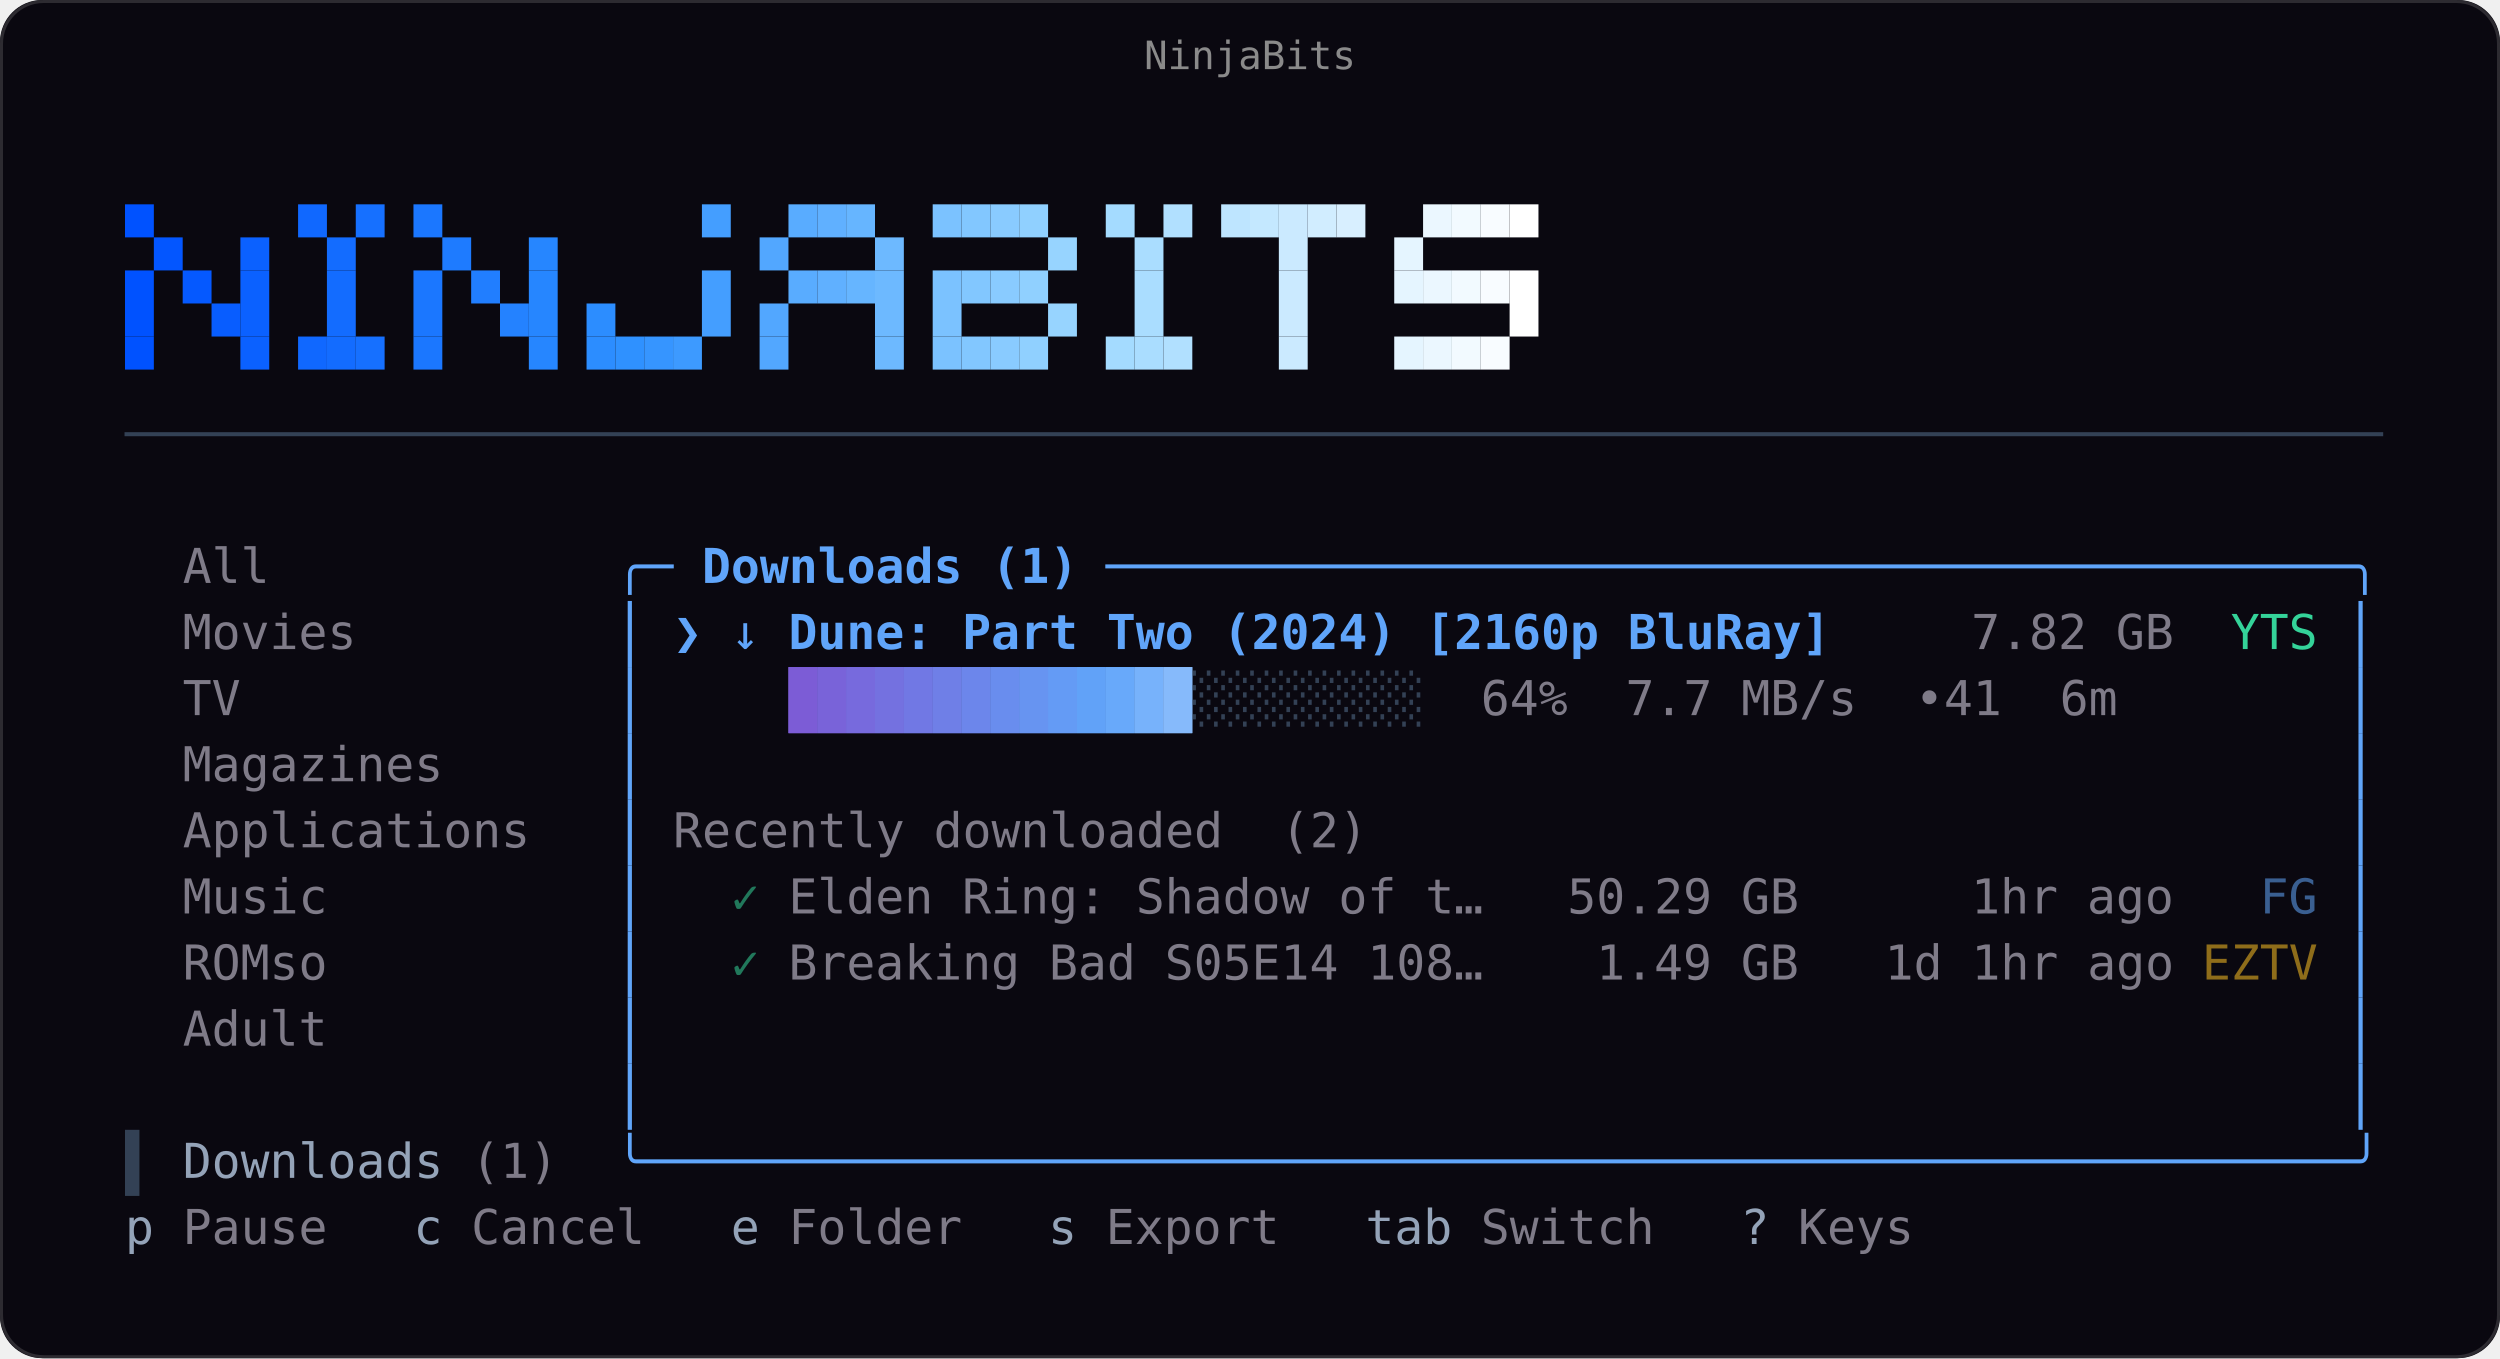
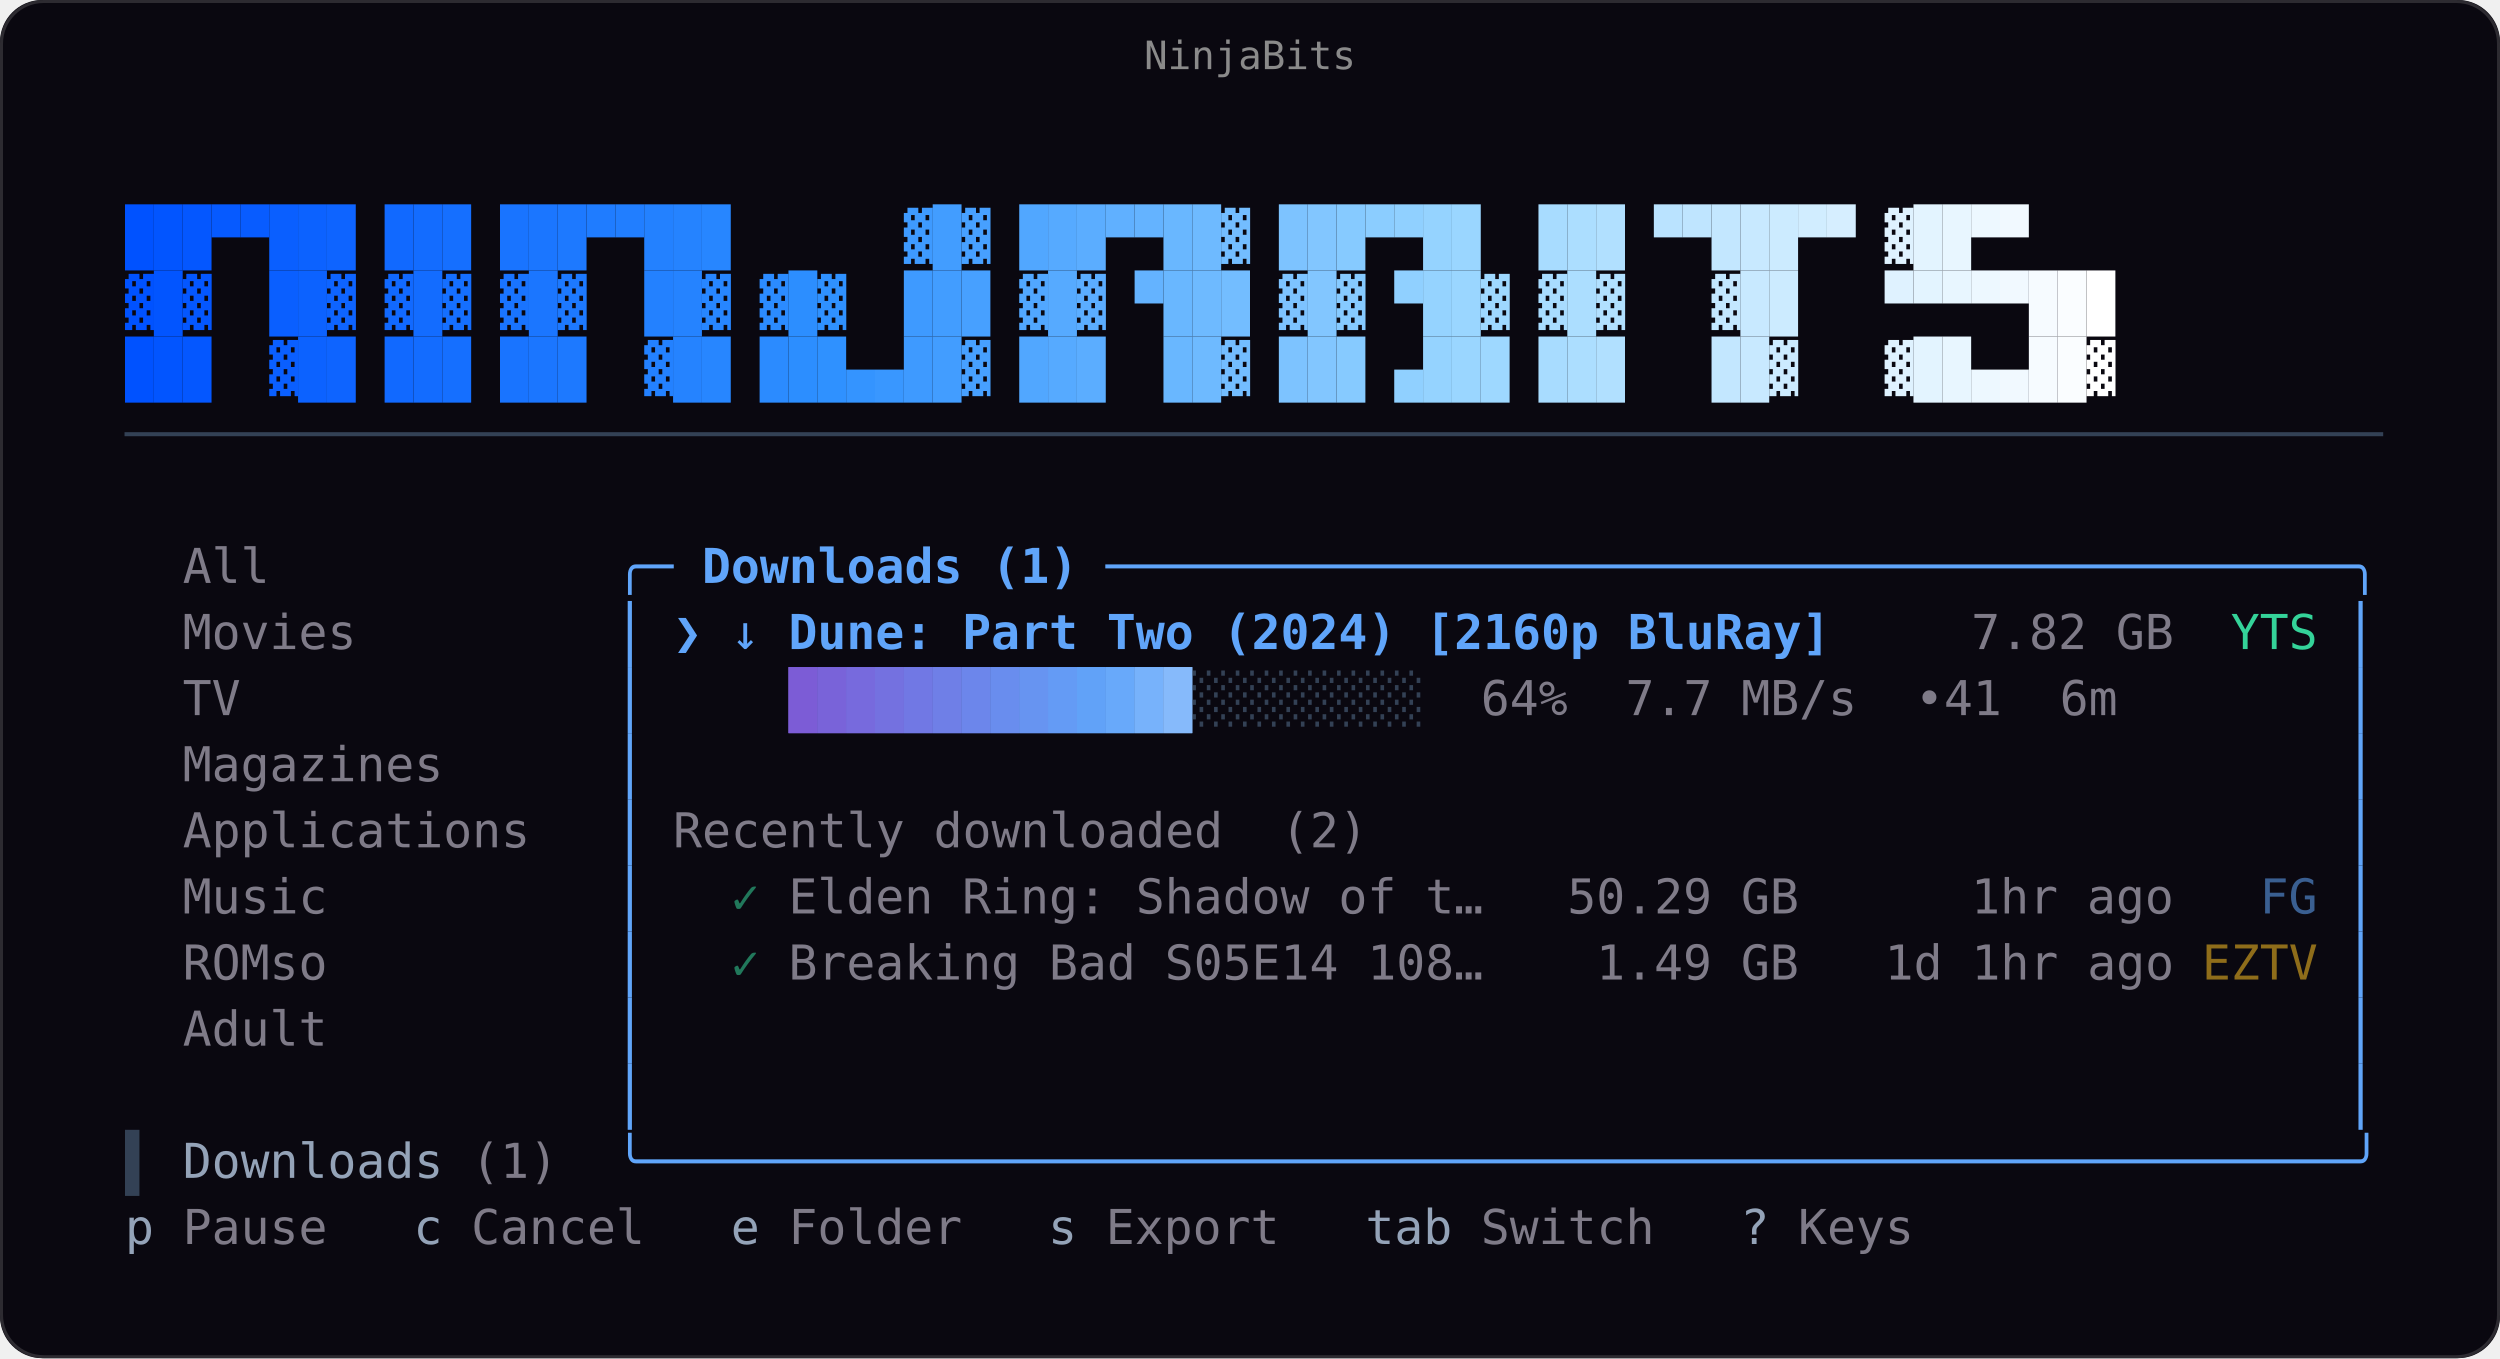
<svg xmlns="http://www.w3.org/2000/svg" width="832" height="452" viewBox="0 0 832 452" style="max-width: 832px; width: 100%; height: auto;" role="img">
  <rect width="100%" height="100%" rx="14" fill="#0a0810" />
  <rect x="0.5" y="0.5" width="831" height="451" rx="14" fill="none" stroke="#2d2b31" stroke-width="1" />
  <text x="416" y="23" text-anchor="middle" font-family="ui-monospace, &quot;Cascadia Mono&quot;, &quot;SF Mono&quot;, Menlo, Consolas, &quot;DejaVu Sans Mono&quot;, monospace" font-size="13" fill="#8a8a8a">NinjaBits</text>
  <g font-family="ui-monospace, &quot;Cascadia Mono&quot;, &quot;SF Mono&quot;, Menlo, Consolas, &quot;DejaVu Sans Mono&quot;, monospace" font-size="16" fill="#ddd8ea">
-     <rect x="41.6" y="68" width="9.6" height="11" fill="#0052ff" />
-     <rect x="51.2" y="79" width="9.6" height="11" fill="#0356ff" />
-     <rect x="80" y="79" width="9.6" height="11" fill="#0b61ff" />
-     <rect x="99.2" y="68" width="9.6" height="11" fill="#1068ff" />
-     <rect x="108.8" y="79" width="9.6" height="11" fill="#136cff" />
-     <rect x="118.4" y="68" width="9.6" height="11" fill="#1670ff" />
-     <rect x="137.6" y="68" width="9.6" height="11" fill="#1b77ff" />
-     <rect x="147.2" y="79" width="9.6" height="11" fill="#1e7bff" />
-     <rect x="176" y="79" width="9.6" height="11" fill="#2686ff" />
-     <rect x="233.6" y="68" width="9.6" height="11" fill="#449eff" />
-     <rect x="252.8" y="79" width="9.6" height="11" fill="#52a7ff" />
-     <rect x="262.4" y="68" width="9.6" height="11" fill="#59acff" />
-     <rect x="272" y="68" width="9.6" height="11" fill="#60b0ff" />
-     <rect x="281.6" y="68" width="9.6" height="11" fill="#66b5ff" />
-     <rect x="291.2" y="79" width="9.6" height="11" fill="#6db9ff" />
-     <rect x="310.4" y="68" width="9.6" height="11" fill="#7bc2ff" />
-     <rect x="320" y="68" width="9.6" height="11" fill="#82c7ff" />
-     <rect x="329.6" y="68" width="9.6" height="11" fill="#89cbff" />
-     <rect x="339.2" y="68" width="9.6" height="11" fill="#90d0ff" />
-     <rect x="348.8" y="79" width="9.6" height="11" fill="#97d4ff" />
-     <rect x="368" y="68" width="9.6" height="11" fill="#a4dbff" />
-     <rect x="377.6" y="79" width="9.6" height="11" fill="#aaddff" />
-     <rect x="387.2" y="68" width="9.6" height="11" fill="#b1e0ff" />
-     <rect x="406.4" y="68" width="9.6" height="11" fill="#bee5ff" />
-     <rect x="416" y="68" width="9.6" height="11" fill="#c4e8ff" />
-     <rect x="425.6" y="68" width="9.6" height="22" fill="#cbeaff" />
-     <rect x="435.2" y="68" width="9.6" height="11" fill="#d1edff" />
-     <rect x="444.8" y="68" width="9.6" height="11" fill="#d8efff" />
-     <rect x="464" y="79" width="9.6" height="11" fill="#e5f5ff" />
-     <rect x="473.6" y="68" width="9.6" height="11" fill="#ebf7ff" />
-     <rect x="483.2" y="68" width="9.6" height="11" fill="#f2faff" />
-     <rect x="492.8" y="68" width="9.6" height="11" fill="#f8fcff" />
-     <rect x="502.4" y="68" width="9.6" height="11" fill="#ffffff" />
-     <rect x="41.6" y="90" width="9.6" height="22" fill="#0052ff" />
-     <rect x="60.8" y="90" width="9.6" height="11" fill="#0559ff" />
-     <rect x="70.4" y="101" width="9.6" height="11" fill="#085dff" />
-     <rect x="80" y="90" width="9.6" height="22" fill="#0b61ff" />
-     <rect x="108.8" y="90" width="9.6" height="22" fill="#136cff" />
-     <rect x="137.6" y="90" width="9.6" height="22" fill="#1b77ff" />
-     <rect x="156.8" y="90" width="9.6" height="11" fill="#217eff" />
-     <rect x="166.4" y="101" width="9.6" height="11" fill="#2482ff" />
-     <rect x="176" y="90" width="9.6" height="22" fill="#2686ff" />
-     <rect x="195.2" y="101" width="9.6" height="11" fill="#2c8dff" />
-     <rect x="233.6" y="90" width="9.6" height="22" fill="#449eff" />
-     <rect x="252.8" y="101" width="9.6" height="11" fill="#52a7ff" />
-     <rect x="262.4" y="90" width="9.6" height="11" fill="#59acff" />
-     <rect x="272" y="90" width="9.6" height="11" fill="#60b0ff" />
-     <rect x="281.6" y="90" width="9.6" height="11" fill="#66b5ff" />
-     <rect x="291.2" y="90" width="9.6" height="22" fill="#6db9ff" />
-     <rect x="310.4" y="90" width="9.6" height="22" fill="#7bc2ff" />
-     <rect x="320" y="90" width="9.6" height="11" fill="#82c7ff" />
-     <rect x="329.6" y="90" width="9.6" height="11" fill="#89cbff" />
-     <rect x="339.2" y="90" width="9.6" height="11" fill="#90d0ff" />
-     <rect x="348.8" y="101" width="9.6" height="11" fill="#97d4ff" />
-     <rect x="377.6" y="90" width="9.6" height="22" fill="#aaddff" />
-     <rect x="425.6" y="90" width="9.6" height="22" fill="#cbeaff" />
-     <rect x="464" y="90" width="9.6" height="11" fill="#e5f5ff" />
-     <rect x="473.6" y="90" width="9.6" height="11" fill="#ebf7ff" />
-     <rect x="483.2" y="90" width="9.6" height="11" fill="#f2faff" />
-     <rect x="492.8" y="90" width="9.6" height="11" fill="#f8fcff" />
-     <rect x="502.4" y="90" width="9.6" height="22" fill="#ffffff" />
-     <rect x="41.6" y="112" width="9.6" height="11" fill="#0052ff" />
-     <rect x="80" y="112" width="9.6" height="11" fill="#0b61ff" />
-     <rect x="99.2" y="112" width="9.6" height="11" fill="#1068ff" />
-     <rect x="108.8" y="112" width="9.6" height="11" fill="#136cff" />
-     <rect x="118.4" y="112" width="9.6" height="11" fill="#1670ff" />
-     <rect x="137.6" y="112" width="9.6" height="11" fill="#1b77ff" />
-     <rect x="176" y="112" width="9.6" height="11" fill="#2686ff" />
-     <rect x="195.2" y="112" width="9.6" height="11" fill="#2c8dff" />
-     <rect x="204.8" y="112" width="9.6" height="11" fill="#2f91ff" />
-     <rect x="214.4" y="112" width="9.6" height="11" fill="#3695ff" />
-     <rect x="224" y="112" width="9.6" height="11" fill="#3d9aff" />
-     <rect x="252.8" y="112" width="9.6" height="11" fill="#52a7ff" />
-     <rect x="291.2" y="112" width="9.6" height="11" fill="#6db9ff" />
-     <rect x="310.4" y="112" width="9.6" height="11" fill="#7bc2ff" />
-     <rect x="320" y="112" width="9.6" height="11" fill="#82c7ff" />
-     <rect x="329.6" y="112" width="9.6" height="11" fill="#89cbff" />
-     <rect x="339.2" y="112" width="9.6" height="11" fill="#90d0ff" />
-     <rect x="368" y="112" width="9.6" height="11" fill="#a4dbff" />
-     <rect x="377.6" y="112" width="9.6" height="11" fill="#aaddff" />
-     <rect x="387.2" y="112" width="9.6" height="11" fill="#b1e0ff" />
-     <rect x="425.6" y="112" width="9.6" height="11" fill="#cbeaff" />
-     <rect x="464" y="112" width="9.6" height="11" fill="#e5f5ff" />
-     <rect x="473.6" y="112" width="9.6" height="11" fill="#ebf7ff" />
-     <rect x="483.2" y="112" width="9.6" height="11" fill="#f2faff" />
-     <rect x="492.8" y="112" width="9.6" height="11" fill="#f8fcff" />
+     <rect x="41.6" y="68" width="9.6" height="22" fill="#0052ff" />
+     <rect x="51.2" y="68" width="9.6" height="22" fill="#0255ff" />
+     <rect x="60.8" y="68" width="9.6" height="22" fill="#0457ff" />
+     <rect x="70.4" y="68" width="9.6" height="11" fill="#065aff" />
+     <rect x="80" y="68" width="9.6" height="11" fill="#085cff" />
+     <rect x="89.6" y="68" width="9.6" height="22" fill="#0a5fff" />
+     <rect x="99.2" y="68" width="9.6" height="22" fill="#0c62ff" />
+     <rect x="108.8" y="68" width="9.6" height="22" fill="#0e64ff" />
+     <rect x="128" y="68" width="9.6" height="22" fill="#1169ff" />
+     <rect x="137.6" y="68" width="9.6" height="22" fill="#136cff" />
+     <rect x="147.2" y="68" width="9.6" height="22" fill="#156fff" />
+     <rect x="166.4" y="68" width="9.6" height="22" fill="#1974ff" />
+     <rect x="176" y="68" width="9.6" height="22" fill="#1b76ff" />
+     <rect x="185.6" y="68" width="9.6" height="22" fill="#1d79ff" />
+     <rect x="195.2" y="68" width="9.6" height="11" fill="#1f7cff" />
+     <rect x="204.8" y="68" width="9.6" height="11" fill="#217eff" />
+     <rect x="214.4" y="68" width="9.6" height="22" fill="#2381ff" />
+     <rect x="224" y="68" width="9.6" height="22" fill="#2583ff" />
+     <rect x="233.6" y="68" width="9.6" height="22" fill="#2786ff" />
+     <text x="300.8" y="84" textLength="9.6" lengthAdjust="spacingAndGlyphs" xml:space="preserve" fill="#3e9aff" font-weight="600">▓</text>
+     <rect x="310.4" y="68" width="9.6" height="22" fill="#429dff" />
+     <text x="320" y="84" textLength="9.6" lengthAdjust="spacingAndGlyphs" xml:space="preserve" fill="#47a0ff" font-weight="600">▓</text>
+     <rect x="339.2" y="68" width="9.6" height="22" fill="#51a7ff" />
+     <rect x="348.8" y="68" width="9.6" height="22" fill="#56aaff" />
+     <rect x="358.4" y="68" width="9.6" height="22" fill="#5badff" />
+     <rect x="368" y="68" width="9.6" height="11" fill="#60b0ff" />
+     <rect x="377.6" y="68" width="9.6" height="11" fill="#64b3ff" />
+     <rect x="387.2" y="68" width="9.6" height="22" fill="#69b7ff" />
+     <rect x="396.8" y="68" width="9.6" height="22" fill="#6ebaff" />
+     <text x="406.4" y="84" textLength="9.6" lengthAdjust="spacingAndGlyphs" xml:space="preserve" fill="#73bdff" font-weight="600">▓</text>
+     <rect x="425.6" y="68" width="9.6" height="22" fill="#7dc3ff" />
+     <rect x="435.2" y="68" width="9.6" height="22" fill="#82c6ff" />
+     <rect x="444.8" y="68" width="9.6" height="22" fill="#86caff" />
+     <rect x="454.4" y="68" width="9.6" height="11" fill="#8bcdff" />
+     <rect x="464" y="68" width="9.6" height="11" fill="#90d0ff" />
+     <rect x="473.6" y="68" width="9.6" height="22" fill="#95d3ff" />
+     <rect x="483.2" y="68" width="9.6" height="22" fill="#9ad6ff" />
+     <rect x="512" y="68" width="9.6" height="22" fill="#a8dcff" />
+     <rect x="521.6" y="68" width="9.6" height="22" fill="#acdeff" />
+     <rect x="531.2" y="68" width="9.6" height="22" fill="#b1e0ff" />
+     <rect x="550.4" y="68" width="9.6" height="11" fill="#bae3ff" />
+     <rect x="560" y="68" width="9.6" height="11" fill="#bfe5ff" />
+     <rect x="569.6" y="68" width="9.6" height="22" fill="#c3e7ff" />
+     <rect x="579.2" y="68" width="9.6" height="22" fill="#c8e9ff" />
+     <rect x="588.8" y="68" width="9.6" height="22" fill="#ccebff" />
+     <rect x="598.4" y="68" width="9.6" height="11" fill="#d1edff" />
+     <rect x="608" y="68" width="9.6" height="11" fill="#d6eeff" />
+     <text x="627.2" y="84" textLength="9.6" lengthAdjust="spacingAndGlyphs" xml:space="preserve" fill="#dff2ff" font-weight="600">▓</text>
+     <rect x="636.8" y="68" width="9.6" height="22" fill="#e3f4ff" />
+     <rect x="646.4" y="68" width="9.6" height="22" fill="#e8f6ff" />
+     <rect x="656" y="68" width="9.6" height="11" fill="#edf8ff" />
+     <rect x="665.6" y="68" width="9.6" height="11" fill="#f1f9ff" />
+     <text x="41.6" y="106" textLength="9.6" lengthAdjust="spacingAndGlyphs" xml:space="preserve" fill="#0052ff" font-weight="600">▓</text>
+     <rect x="51.2" y="90" width="9.6" height="22" fill="#0255ff" />
+     <text x="60.8" y="106" textLength="9.6" lengthAdjust="spacingAndGlyphs" xml:space="preserve" fill="#0457ff" font-weight="600">▓</text>
+     <rect x="89.6" y="90" width="9.6" height="22" fill="#0a5fff" />
+     <rect x="99.2" y="90" width="9.6" height="22" fill="#0c62ff" />
+     <text x="108.8" y="106" textLength="9.6" lengthAdjust="spacingAndGlyphs" xml:space="preserve" fill="#0e64ff" font-weight="600">▓</text>
+     <text x="128" y="106" textLength="9.6" lengthAdjust="spacingAndGlyphs" xml:space="preserve" fill="#1169ff" font-weight="600">▓</text>
+     <rect x="137.6" y="90" width="9.6" height="22" fill="#136cff" />
+     <text x="147.2" y="106" textLength="9.6" lengthAdjust="spacingAndGlyphs" xml:space="preserve" fill="#156fff" font-weight="600">▓</text>
+     <text x="166.4" y="106" textLength="9.6" lengthAdjust="spacingAndGlyphs" xml:space="preserve" fill="#1974ff" font-weight="600">▓</text>
+     <rect x="176" y="90" width="9.6" height="22" fill="#1b76ff" />
+     <text x="185.6" y="106" textLength="9.6" lengthAdjust="spacingAndGlyphs" xml:space="preserve" fill="#1d79ff" font-weight="600">▓</text>
+     <rect x="214.4" y="90" width="9.6" height="22" fill="#2381ff" />
+     <rect x="224" y="90" width="9.6" height="22" fill="#2583ff" />
+     <text x="233.6" y="106" textLength="9.6" lengthAdjust="spacingAndGlyphs" xml:space="preserve" fill="#2786ff" font-weight="600">▓</text>
+     <text x="252.8" y="106" textLength="9.6" lengthAdjust="spacingAndGlyphs" xml:space="preserve" fill="#2b8bff" font-weight="600">▓</text>
+     <rect x="262.4" y="90" width="9.6" height="22" fill="#2c8eff" />
+     <text x="272" y="106" textLength="9.6" lengthAdjust="spacingAndGlyphs" xml:space="preserve" fill="#2f91ff" font-weight="600">▓</text>
+     <rect x="300.8" y="90" width="9.6" height="22" fill="#3e9aff" />
+     <rect x="310.4" y="90" width="9.6" height="22" fill="#429dff" />
+     <rect x="320" y="90" width="9.6" height="22" fill="#47a0ff" />
+     <text x="339.2" y="106" textLength="9.6" lengthAdjust="spacingAndGlyphs" xml:space="preserve" fill="#51a7ff" font-weight="600">▓</text>
+     <rect x="348.8" y="90" width="9.6" height="22" fill="#56aaff" />
+     <text x="358.4" y="106" textLength="9.6" lengthAdjust="spacingAndGlyphs" xml:space="preserve" fill="#5badff" font-weight="600">▓</text>
+     <rect x="377.6" y="90" width="9.6" height="11" fill="#64b3ff" />
+     <rect x="387.2" y="90" width="9.6" height="22" fill="#69b7ff" />
+     <rect x="396.8" y="90" width="9.6" height="22" fill="#6ebaff" />
+     <rect x="406.4" y="90" width="9.6" height="22" fill="#73bdff" />
+     <text x="425.6" y="106" textLength="9.6" lengthAdjust="spacingAndGlyphs" xml:space="preserve" fill="#7dc3ff" font-weight="600">▓</text>
+     <rect x="435.2" y="90" width="9.6" height="22" fill="#82c6ff" />
+     <text x="444.8" y="106" textLength="9.6" lengthAdjust="spacingAndGlyphs" xml:space="preserve" fill="#86caff" font-weight="600">▓</text>
+     <rect x="464" y="90" width="9.6" height="11" fill="#90d0ff" />
+     <rect x="473.6" y="90" width="9.6" height="22" fill="#95d3ff" />
+     <rect x="483.2" y="90" width="9.6" height="22" fill="#9ad6ff" />
+     <text x="492.8" y="106" textLength="9.6" lengthAdjust="spacingAndGlyphs" xml:space="preserve" fill="#9ed8ff" font-weight="600">▓</text>
+     <text x="512" y="106" textLength="9.6" lengthAdjust="spacingAndGlyphs" xml:space="preserve" fill="#a8dcff" font-weight="600">▓</text>
+     <rect x="521.6" y="90" width="9.6" height="22" fill="#acdeff" />
+     <text x="531.2" y="106" textLength="9.6" lengthAdjust="spacingAndGlyphs" xml:space="preserve" fill="#b1e0ff" font-weight="600">▓</text>
+     <text x="569.6" y="106" textLength="9.6" lengthAdjust="spacingAndGlyphs" xml:space="preserve" fill="#c3e7ff" font-weight="600">▓</text>
+     <rect x="579.2" y="90" width="9.6" height="22" fill="#c8e9ff" />
+     <rect x="588.8" y="90" width="9.6" height="22" fill="#ccebff" />
+     <rect x="627.2" y="90" width="9.6" height="11" fill="#dff2ff" />
+     <rect x="636.8" y="90" width="9.6" height="11" fill="#e3f4ff" />
+     <rect x="646.4" y="90" width="9.6" height="11" fill="#e8f6ff" />
+     <rect x="656" y="90" width="9.6" height="11" fill="#edf8ff" />
+     <rect x="665.6" y="90" width="9.6" height="11" fill="#f1f9ff" />
+     <rect x="675.2" y="90" width="9.6" height="22" fill="#f6fbff" />
+     <rect x="684.8" y="90" width="9.6" height="22" fill="#fafdff" />
+     <rect x="694.4" y="90" width="9.6" height="22" fill="#ffffff" />
+     <rect x="41.6" y="112" width="9.6" height="22" fill="#0052ff" />
+     <rect x="51.2" y="112" width="9.6" height="22" fill="#0255ff" />
+     <rect x="60.8" y="112" width="9.6" height="22" fill="#0457ff" />
+     <text x="89.6" y="128" textLength="9.6" lengthAdjust="spacingAndGlyphs" xml:space="preserve" fill="#0a5fff" font-weight="600">▓</text>
+     <rect x="99.2" y="112" width="9.6" height="22" fill="#0c62ff" />
+     <rect x="108.8" y="112" width="9.6" height="22" fill="#0e64ff" />
+     <rect x="128" y="112" width="9.6" height="22" fill="#1169ff" />
+     <rect x="137.6" y="112" width="9.6" height="22" fill="#136cff" />
+     <rect x="147.2" y="112" width="9.6" height="22" fill="#156fff" />
+     <rect x="166.4" y="112" width="9.6" height="22" fill="#1974ff" />
+     <rect x="176" y="112" width="9.6" height="22" fill="#1b76ff" />
+     <rect x="185.6" y="112" width="9.6" height="22" fill="#1d79ff" />
+     <text x="214.4" y="128" textLength="9.6" lengthAdjust="spacingAndGlyphs" xml:space="preserve" fill="#2381ff" font-weight="600">▓</text>
+     <rect x="224" y="112" width="9.6" height="22" fill="#2583ff" />
+     <rect x="233.6" y="112" width="9.6" height="22" fill="#2786ff" />
+     <rect x="252.8" y="112" width="9.6" height="22" fill="#2b8bff" />
+     <rect x="262.4" y="112" width="9.6" height="22" fill="#2c8eff" />
+     <rect x="272" y="112" width="9.6" height="22" fill="#2f91ff" />
+     <rect x="281.6" y="123" width="9.6" height="11" fill="#3494ff" />
+     <rect x="291.2" y="123" width="9.6" height="11" fill="#3997ff" />
+     <rect x="300.8" y="112" width="9.6" height="22" fill="#3e9aff" />
+     <rect x="310.4" y="112" width="9.6" height="22" fill="#429dff" />
+     <text x="320" y="128" textLength="9.6" lengthAdjust="spacingAndGlyphs" xml:space="preserve" fill="#47a0ff" font-weight="600">▓</text>
+     <rect x="339.2" y="112" width="9.6" height="22" fill="#51a7ff" />
+     <rect x="348.8" y="112" width="9.6" height="22" fill="#56aaff" />
+     <rect x="358.4" y="112" width="9.6" height="22" fill="#5badff" />
+     <rect x="387.2" y="112" width="9.6" height="22" fill="#69b7ff" />
+     <rect x="396.8" y="112" width="9.6" height="22" fill="#6ebaff" />
+     <text x="406.4" y="128" textLength="9.6" lengthAdjust="spacingAndGlyphs" xml:space="preserve" fill="#73bdff" font-weight="600">▓</text>
+     <rect x="425.6" y="112" width="9.6" height="22" fill="#7dc3ff" />
+     <rect x="435.2" y="112" width="9.6" height="22" fill="#82c6ff" />
+     <rect x="444.8" y="112" width="9.6" height="22" fill="#86caff" />
+     <rect x="464" y="123" width="9.6" height="11" fill="#90d0ff" />
+     <rect x="473.6" y="112" width="9.6" height="22" fill="#95d3ff" />
+     <rect x="483.2" y="112" width="9.6" height="22" fill="#9ad6ff" />
+     <rect x="492.8" y="112" width="9.6" height="22" fill="#9ed8ff" />
+     <rect x="512" y="112" width="9.6" height="22" fill="#a8dcff" />
+     <rect x="521.6" y="112" width="9.6" height="22" fill="#acdeff" />
+     <rect x="531.2" y="112" width="9.6" height="22" fill="#b1e0ff" />
+     <rect x="569.6" y="112" width="9.6" height="22" fill="#c3e7ff" />
+     <rect x="579.2" y="112" width="9.6" height="22" fill="#c8e9ff" />
+     <text x="588.8" y="128" textLength="9.6" lengthAdjust="spacingAndGlyphs" xml:space="preserve" fill="#ccebff" font-weight="600">▓</text>
+     <text x="627.2" y="128" textLength="9.6" lengthAdjust="spacingAndGlyphs" xml:space="preserve" fill="#dff2ff" font-weight="600">▓</text>
+     <rect x="636.8" y="112" width="9.6" height="22" fill="#e3f4ff" />
+     <rect x="646.4" y="112" width="9.6" height="22" fill="#e8f6ff" />
+     <rect x="656" y="123" width="9.6" height="11" fill="#edf8ff" />
+     <rect x="665.6" y="123" width="9.6" height="11" fill="#f1f9ff" />
+     <rect x="675.2" y="112" width="9.6" height="22" fill="#f6fbff" />
+     <rect x="684.8" y="112" width="9.6" height="22" fill="#fafdff" />
+     <text x="694.4" y="128" textLength="9.6" lengthAdjust="spacingAndGlyphs" xml:space="preserve" fill="#ffffff" font-weight="600">▓</text>
    <text x="41.6" y="150" textLength="748.8" lengthAdjust="spacingAndGlyphs" xml:space="preserve" fill="#334155">──────────────────────────────────────────────────────────────────────────────</text>
    <text x="60.8" y="194" textLength="28.8" lengthAdjust="spacingAndGlyphs" xml:space="preserve" fill-opacity="0.55">All</text>
    <text x="204.8" y="194" textLength="19.2" lengthAdjust="spacingAndGlyphs" xml:space="preserve" fill="#60a5fa">╭─</text>
    <text x="233.6" y="194" textLength="124.8" lengthAdjust="spacingAndGlyphs" xml:space="preserve" fill="#60a5fa" font-weight="600">Downloads (1)</text>
    <text x="368" y="194" textLength="422.4" lengthAdjust="spacingAndGlyphs" xml:space="preserve" fill="#60a5fa">───────────────────────────────────────────╮</text>
    <text x="60.8" y="216" textLength="57.6" lengthAdjust="spacingAndGlyphs" xml:space="preserve" fill-opacity="0.55">Movies</text>
    <rect x="208.9" y="200" width="1.4" height="22" fill="#60a5fa" />
    <text x="224" y="216" textLength="9.6" lengthAdjust="spacingAndGlyphs" xml:space="preserve" fill="#60a5fa" font-weight="600">❯</text>
    <text x="243.2" y="216" textLength="9.6" lengthAdjust="spacingAndGlyphs" xml:space="preserve" fill="#60a5fa">↓</text>
    <text x="262.4" y="216" textLength="345.6" lengthAdjust="spacingAndGlyphs" xml:space="preserve" fill="#60a5fa" font-weight="600">Dune: Part Two (2024) [2160p BluRay]</text>
    <text x="656" y="216" textLength="67.2" lengthAdjust="spacingAndGlyphs" xml:space="preserve" fill-opacity="0.55">7.82 GB</text>
    <text x="742.4" y="216" textLength="28.8" lengthAdjust="spacingAndGlyphs" xml:space="preserve" fill="#34d399">YTS</text>
    <rect x="784.9" y="200" width="1.4" height="22" fill="#60a5fa" />
    <text x="60.8" y="238" textLength="19.2" lengthAdjust="spacingAndGlyphs" xml:space="preserve" fill-opacity="0.55">TV</text>
    <rect x="208.9" y="222" width="1.4" height="22" fill="#60a5fa" />
    <rect x="262.4" y="222" width="9.6" height="22" fill="#7c5cd6" />
    <rect x="272" y="222" width="9.6" height="22" fill="#7963d9" />
    <rect x="281.6" y="222" width="9.6" height="22" fill="#776add" />
    <rect x="291.2" y="222" width="9.6" height="22" fill="#7471e0" />
    <rect x="300.8" y="222" width="9.6" height="22" fill="#7178e4" />
    <rect x="310.4" y="222" width="9.6" height="22" fill="#6f7fe7" />
    <rect x="320" y="222" width="9.6" height="22" fill="#6c86eb" />
    <rect x="329.6" y="222" width="9.6" height="22" fill="#698dee" />
    <rect x="339.2" y="222" width="9.6" height="22" fill="#6794f1" />
    <rect x="348.8" y="222" width="9.6" height="22" fill="#649bf5" />
    <rect x="358.4" y="222" width="9.6" height="22" fill="#61a2f8" />
    <rect x="368" y="222" width="9.6" height="22" fill="#68a9fa" />
    <rect x="377.6" y="222" width="9.6" height="22" fill="#77b2fb" />
    <rect x="387.2" y="222" width="9.6" height="22" fill="#86bafb" />
    <text x="396.8" y="238" textLength="76.8" lengthAdjust="spacingAndGlyphs" xml:space="preserve" fill="#334155">░░░░░░░░</text>
    <text x="492.8" y="238" textLength="211.2" lengthAdjust="spacingAndGlyphs" xml:space="preserve" fill-opacity="0.55">64%  7.7 MB/s  •41  6m</text>
    <rect x="784.9" y="222" width="1.4" height="22" fill="#60a5fa" />
    <text x="60.8" y="260" textLength="86.4" lengthAdjust="spacingAndGlyphs" xml:space="preserve" fill-opacity="0.55">Magazines</text>
    <rect x="208.9" y="244" width="1.4" height="22" fill="#60a5fa" />
    <rect x="784.9" y="244" width="1.4" height="22" fill="#60a5fa" />
    <text x="60.8" y="282" textLength="115.2" lengthAdjust="spacingAndGlyphs" xml:space="preserve" fill-opacity="0.55">Applications</text>
    <rect x="208.9" y="266" width="1.4" height="22" fill="#60a5fa" />
    <text x="224" y="282" textLength="230.4" lengthAdjust="spacingAndGlyphs" xml:space="preserve" fill-opacity="0.55">Recently downloaded  (2)</text>
    <rect x="784.9" y="266" width="1.4" height="22" fill="#60a5fa" />
    <text x="60.8" y="304" textLength="48" lengthAdjust="spacingAndGlyphs" xml:space="preserve" fill-opacity="0.55">Music</text>
    <rect x="208.9" y="288" width="1.4" height="22" fill="#60a5fa" />
    <text x="243.2" y="304" textLength="9.6" lengthAdjust="spacingAndGlyphs" xml:space="preserve" fill="#34d399" fill-opacity="0.55">✓</text>
    <text x="262.4" y="304" textLength="230.4" lengthAdjust="spacingAndGlyphs" xml:space="preserve" fill-opacity="0.55">Elden Ring: Shadow of t…</text>
    <text x="521.6" y="304" textLength="76.8" lengthAdjust="spacingAndGlyphs" xml:space="preserve" fill-opacity="0.55">50.29 GB</text>
    <text x="656" y="304" textLength="67.2" lengthAdjust="spacingAndGlyphs" xml:space="preserve" fill-opacity="0.55">1hr ago</text>
    <text x="752" y="304" textLength="19.2" lengthAdjust="spacingAndGlyphs" xml:space="preserve" fill="#60a5fa" fill-opacity="0.55">FG</text>
    <rect x="784.9" y="288" width="1.4" height="22" fill="#60a5fa" />
    <text x="60.8" y="326" textLength="48" lengthAdjust="spacingAndGlyphs" xml:space="preserve" fill-opacity="0.55">ROMso</text>
    <rect x="208.9" y="310" width="1.4" height="22" fill="#60a5fa" />
    <text x="243.2" y="326" textLength="9.6" lengthAdjust="spacingAndGlyphs" xml:space="preserve" fill="#34d399" fill-opacity="0.55">✓</text>
    <text x="262.4" y="326" textLength="230.4" lengthAdjust="spacingAndGlyphs" xml:space="preserve" fill-opacity="0.55">Breaking Bad S05E14 108…</text>
    <text x="531.2" y="326" textLength="67.2" lengthAdjust="spacingAndGlyphs" xml:space="preserve" fill-opacity="0.55">1.49 GB</text>
    <text x="627.2" y="326" textLength="96" lengthAdjust="spacingAndGlyphs" xml:space="preserve" fill-opacity="0.55">1d 1hr ago</text>
    <text x="732.8" y="326" textLength="38.4" lengthAdjust="spacingAndGlyphs" xml:space="preserve" fill="#fbbf24" fill-opacity="0.55">EZTV</text>
    <rect x="784.9" y="310" width="1.4" height="22" fill="#60a5fa" />
    <text x="60.8" y="348" textLength="48" lengthAdjust="spacingAndGlyphs" xml:space="preserve" fill-opacity="0.55">Adult</text>
    <rect x="208.9" y="332" width="1.4" height="22" fill="#60a5fa" />
    <rect x="784.9" y="332" width="1.4" height="22" fill="#60a5fa" />
    <rect x="208.9" y="354" width="1.4" height="22" fill="#60a5fa" />
    <rect x="784.9" y="354" width="1.4" height="22" fill="#60a5fa" />
    <rect x="41.6" y="376" width="4.8" height="22" fill="#334155" />
    <text x="60.8" y="392" textLength="86.4" lengthAdjust="spacingAndGlyphs" xml:space="preserve" fill="#94a3b8">Downloads</text>
    <text x="156.8" y="392" textLength="28.8" lengthAdjust="spacingAndGlyphs" xml:space="preserve" fill-opacity="0.55">(1)</text>
    <text x="204.8" y="392" textLength="585.6" lengthAdjust="spacingAndGlyphs" xml:space="preserve" fill="#60a5fa">╰───────────────────────────────────────────────────────────╯</text>
    <text x="41.6" y="414" textLength="9.6" lengthAdjust="spacingAndGlyphs" xml:space="preserve" fill="#94a3b8">p</text>
    <text x="60.8" y="414" textLength="48" lengthAdjust="spacingAndGlyphs" xml:space="preserve" fill-opacity="0.55">Pause</text>
    <text x="137.6" y="414" textLength="9.6" lengthAdjust="spacingAndGlyphs" xml:space="preserve" fill="#94a3b8">c</text>
    <text x="156.8" y="414" textLength="57.6" lengthAdjust="spacingAndGlyphs" xml:space="preserve" fill-opacity="0.55">Cancel</text>
    <text x="243.2" y="414" textLength="9.6" lengthAdjust="spacingAndGlyphs" xml:space="preserve" fill="#94a3b8">e</text>
    <text x="262.4" y="414" textLength="57.6" lengthAdjust="spacingAndGlyphs" xml:space="preserve" fill-opacity="0.55">Folder</text>
    <text x="348.8" y="414" textLength="9.6" lengthAdjust="spacingAndGlyphs" xml:space="preserve" fill="#94a3b8">s</text>
    <text x="368" y="414" textLength="57.6" lengthAdjust="spacingAndGlyphs" xml:space="preserve" fill-opacity="0.55">Export</text>
    <text x="454.4" y="414" textLength="28.8" lengthAdjust="spacingAndGlyphs" xml:space="preserve" fill="#94a3b8">tab</text>
    <text x="492.8" y="414" textLength="57.6" lengthAdjust="spacingAndGlyphs" xml:space="preserve" fill-opacity="0.55">Switch</text>
    <text x="579.2" y="414" textLength="9.6" lengthAdjust="spacingAndGlyphs" xml:space="preserve" fill="#94a3b8">?</text>
    <text x="598.4" y="414" textLength="38.4" lengthAdjust="spacingAndGlyphs" xml:space="preserve" fill-opacity="0.55">Keys</text>
  </g>
  <rect x="262.4" y="222" width="9.6" height="22" fill="#7c5cd6">
    <animate attributeName="fill" calcMode="discrete" dur="3.48s" values="#7c5cd6;#7f5fd7;#8669da;#9277de;#a18ae3;#b29ee8;#c3b3ee;#d2c5f3;#ded4f7;#e5ddfa;#e8e0fb;#e5ddfa;#ded4f7;#d2c5f3;#c3b3ee;#b29ee8;#a18ae3;#9277de;#8669da;#7f5fd7;#7c5cd6;#7c5cd6;#7c5cd6;#7c5cd6;#7c5cd6;#7c5cd6;#7c5cd6;#7c5cd6;#7c5cd6;#7c5cd6;#7c5cd6;#7c5cd6;#7c5cd6;#7c5cd6;#7c5cd6;#7c5cd6;#7c5cd6;#7c5cd6;#7c5cd6;#7c5cd6;#7c5cd6;#7c5cd6;#7c5cd6;#7c5cd6;#7c5cd6;#7c5cd6;#7c5cd6;#7c5cd6;#7c5cd6;#7c5cd6;#7c5cd6;#7c5cd6;#7c5cd6;#7c5cd6;#7c5cd6;#7c5cd6;#7c5cd6;#7c5cd6;#7c5cd6;#7c5cd6;#7c5cd6;#7c5cd6;#7c5cd6;#7c5cd6;#7c5cd6;#7c5cd6;#7c5cd6;#7c5cd6;#7c5cd6;#7c5cd6;#7c5cd6;#7c5cd6;#7c5cd6;#7c5cd6;#7c5cd6;#7c5cd6;#7c5cd6;#7c5cd6;#7c5cd6;#7c5cd6;#7c5cd6;#7c5cd6;#7c5cd6;#7c5cd6;#7c5cd6;#7c5cd6;#7c5cd6" repeatCount="indefinite" />
  </rect>
  <rect x="272" y="222" width="9.6" height="22" fill="#7963d9">
    <animate attributeName="fill" calcMode="discrete" dur="3.48s" values="#7963d9;#7963d9;#7963d9;#7b65da;#816ddc;#8d7adf;#9c8ae4;#ac9ee9;#beb1ee;#cec3f3;#dbd2f7;#e4dcfa;#e8e1fb;#e6dffb;#dfd7f9;#d4caf5;#c5baf1;#b4a6eb;#a393e6;#9381e1;#8672dd;#7d68da;#7963d9;#7963d9;#7963d9;#7963d9;#7963d9;#7963d9;#7963d9;#7963d9;#7963d9;#7963d9;#7963d9;#7963d9;#7963d9;#7963d9;#7963d9;#7963d9;#7963d9;#7963d9;#7963d9;#7963d9;#7963d9;#7963d9;#7963d9;#7963d9;#7963d9;#7963d9;#7963d9;#7963d9;#7963d9;#7963d9;#7963d9;#7963d9;#7963d9;#7963d9;#7963d9;#7963d9;#7963d9;#7963d9;#7963d9;#7963d9;#7963d9;#7963d9;#7963d9;#7963d9;#7963d9;#7963d9;#7963d9;#7963d9;#7963d9;#7963d9;#7963d9;#7963d9;#7963d9;#7963d9;#7963d9;#7963d9;#7963d9;#7963d9;#7963d9;#7963d9;#7963d9;#7963d9;#7963d9;#7963d9;#7963d9" repeatCount="indefinite" />
  </rect>
  <rect x="281.6" y="222" width="9.6" height="22" fill="#776add">
    <animate attributeName="fill" calcMode="discrete" dur="3.48s" values="#776add;#776add;#776add;#776add;#776add;#786bdd;#7e71df;#887ce2;#978ce6;#a79eea;#b9b0ef;#cac2f3;#d8d1f7;#e2dcfa;#e7e1fb;#e7e1fb;#e1dbfa;#d6cff7;#c8c0f3;#b7aeee;#a59bea;#958ae5;#877be1;#7d70df;#786bdd;#776add;#776add;#776add;#776add;#776add;#776add;#776add;#776add;#776add;#776add;#776add;#776add;#776add;#776add;#776add;#776add;#776add;#776add;#776add;#776add;#776add;#776add;#776add;#776add;#776add;#776add;#776add;#776add;#776add;#776add;#776add;#776add;#776add;#776add;#776add;#776add;#776add;#776add;#776add;#776add;#776add;#776add;#776add;#776add;#776add;#776add;#776add;#776add;#776add;#776add;#776add;#776add;#776add;#776add;#776add;#776add;#776add;#776add;#776add;#776add;#776add;#776add" repeatCount="indefinite" />
  </rect>
  <rect x="291.2" y="222" width="9.6" height="22" fill="#7471e0">
    <animate attributeName="fill" calcMode="discrete" dur="3.48s" values="#7471e0;#7471e0;#7471e0;#7471e0;#7471e0;#7471e0;#7471e0;#7471e0;#7976e1;#8380e4;#918de7;#a29eeb;#b4b0ef;#c5c1f4;#d4d0f7;#dfdbfa;#e6e1fc;#e7e2fc;#e2ddfb;#d8d4f8;#cac6f5;#bab5f1;#a8a4ec;#9693e8;#8784e5;#7c79e2;#7572e0;#7471e0;#7471e0;#7471e0;#7471e0;#7471e0;#7471e0;#7471e0;#7471e0;#7471e0;#7471e0;#7471e0;#7471e0;#7471e0;#7471e0;#7471e0;#7471e0;#7471e0;#7471e0;#7471e0;#7471e0;#7471e0;#7471e0;#7471e0;#7471e0;#7471e0;#7471e0;#7471e0;#7471e0;#7471e0;#7471e0;#7471e0;#7471e0;#7471e0;#7471e0;#7471e0;#7471e0;#7471e0;#7471e0;#7471e0;#7471e0;#7471e0;#7471e0;#7471e0;#7471e0;#7471e0;#7471e0;#7471e0;#7471e0;#7471e0;#7471e0;#7471e0;#7471e0;#7471e0;#7471e0;#7471e0;#7471e0;#7471e0;#7471e0;#7471e0;#7471e0" repeatCount="indefinite" />
  </rect>
  <rect x="300.8" y="222" width="9.6" height="22" fill="#7178e4">
    <animate attributeName="fill" calcMode="discrete" dur="3.48s" values="#7178e4;#7178e4;#7178e4;#7178e4;#7178e4;#7178e4;#7178e4;#7178e4;#7178e4;#7178e4;#757be5;#7d83e7;#8b90e9;#9c9fed;#aeaff1;#c0c0f4;#d0cff8;#dddafa;#e5e1fc;#e7e3fc;#e3e0fc;#dad8fa;#cdcbf7;#bcbcf3;#aaacf0;#989bec;#888de9;#7b81e6;#737ae4;#7178e4;#7178e4;#7178e4;#7178e4;#7178e4;#7178e4;#7178e4;#7178e4;#7178e4;#7178e4;#7178e4;#7178e4;#7178e4;#7178e4;#7178e4;#7178e4;#7178e4;#7178e4;#7178e4;#7178e4;#7178e4;#7178e4;#7178e4;#7178e4;#7178e4;#7178e4;#7178e4;#7178e4;#7178e4;#7178e4;#7178e4;#7178e4;#7178e4;#7178e4;#7178e4;#7178e4;#7178e4;#7178e4;#7178e4;#7178e4;#7178e4;#7178e4;#7178e4;#7178e4;#7178e4;#7178e4;#7178e4;#7178e4;#7178e4;#7178e4;#7178e4;#7178e4;#7178e4;#7178e4;#7178e4;#7178e4;#7178e4;#7178e4" repeatCount="indefinite" />
  </rect>
  <rect x="310.4" y="222" width="9.6" height="22" fill="#6f7fe7">
    <animate attributeName="fill" calcMode="discrete" dur="3.48s" values="#6f7fe7;#6f7fe7;#6f7fe7;#6f7fe7;#6f7fe7;#6f7fe7;#6f7fe7;#6f7fe7;#6f7fe7;#6f7fe7;#6f7fe7;#6f7fe7;#7181e7;#7988e9;#8692eb;#96a0ee;#a9b0f1;#bbbff5;#cccef8;#dad9fa;#e3e1fc;#e7e4fd;#e4e2fc;#dcdbfb;#d0d0f8;#bfc3f5;#adb3f2;#9aa4ef;#8995ec;#7c8ae9;#7382e8;#6f7fe7;#6f7fe7;#6f7fe7;#6f7fe7;#6f7fe7;#6f7fe7;#6f7fe7;#6f7fe7;#6f7fe7;#6f7fe7;#6f7fe7;#6f7fe7;#6f7fe7;#6f7fe7;#6f7fe7;#6f7fe7;#6f7fe7;#6f7fe7;#6f7fe7;#6f7fe7;#6f7fe7;#6f7fe7;#6f7fe7;#6f7fe7;#6f7fe7;#6f7fe7;#6f7fe7;#6f7fe7;#6f7fe7;#6f7fe7;#6f7fe7;#6f7fe7;#6f7fe7;#6f7fe7;#6f7fe7;#6f7fe7;#6f7fe7;#6f7fe7;#6f7fe7;#6f7fe7;#6f7fe7;#6f7fe7;#6f7fe7;#6f7fe7;#6f7fe7;#6f7fe7;#6f7fe7;#6f7fe7;#6f7fe7;#6f7fe7;#6f7fe7;#6f7fe7;#6f7fe7;#6f7fe7;#6f7fe7;#6f7fe7" repeatCount="indefinite" />
  </rect>
  <rect x="320" y="222" width="9.6" height="22" fill="#6c86eb">
    <animate attributeName="fill" calcMode="discrete" dur="3.48s" values="#6c86eb;#6c86eb;#6c86eb;#6c86eb;#6c86eb;#6c86eb;#6c86eb;#6c86eb;#6c86eb;#6c86eb;#6c86eb;#6c86eb;#6c86eb;#6c86eb;#6d87eb;#748cec;#8096ee;#90a2f0;#a3b0f3;#b6bff6;#c8cdf9;#d7d8fb;#e1e0fc;#e6e4fd;#e5e3fd;#dedefc;#d2d5fa;#c2c8f8;#b0baf5;#9cabf2;#8b9ef0;#7c92ed;#718aec;#6c86eb;#6c86eb;#6c86eb;#6c86eb;#6c86eb;#6c86eb;#6c86eb;#6c86eb;#6c86eb;#6c86eb;#6c86eb;#6c86eb;#6c86eb;#6c86eb;#6c86eb;#6c86eb;#6c86eb;#6c86eb;#6c86eb;#6c86eb;#6c86eb;#6c86eb;#6c86eb;#6c86eb;#6c86eb;#6c86eb;#6c86eb;#6c86eb;#6c86eb;#6c86eb;#6c86eb;#6c86eb;#6c86eb;#6c86eb;#6c86eb;#6c86eb;#6c86eb;#6c86eb;#6c86eb;#6c86eb;#6c86eb;#6c86eb;#6c86eb;#6c86eb;#6c86eb;#6c86eb;#6c86eb;#6c86eb;#6c86eb;#6c86eb;#6c86eb;#6c86eb;#6c86eb;#6c86eb" repeatCount="indefinite" />
  </rect>
  <rect x="329.6" y="222" width="9.6" height="22" fill="#698dee">
    <animate attributeName="fill" calcMode="discrete" dur="3.48s" values="#698dee;#698dee;#698dee;#698dee;#698dee;#698dee;#698dee;#698dee;#698dee;#698dee;#698dee;#698dee;#698dee;#698dee;#698dee;#698dee;#6a8dee;#6f91ef;#7b99f0;#8aa4f2;#9db1f4;#b0bff7;#c3ccf9;#d3d8fb;#dfe0fc;#e5e5fd;#e5e5fd;#e0e1fd;#d5d9fb;#c5cef9;#b2c1f7;#9fb3f5;#8ca6f2;#7c9af0;#7092ef;#6a8eee;#698dee;#698dee;#698dee;#698dee;#698dee;#698dee;#698dee;#698dee;#698dee;#698dee;#698dee;#698dee;#698dee;#698dee;#698dee;#698dee;#698dee;#698dee;#698dee;#698dee;#698dee;#698dee;#698dee;#698dee;#698dee;#698dee;#698dee;#698dee;#698dee;#698dee;#698dee;#698dee;#698dee;#698dee;#698dee;#698dee;#698dee;#698dee;#698dee;#698dee;#698dee;#698dee;#698dee;#698dee;#698dee;#698dee;#698dee;#698dee;#698dee;#698dee;#698dee" repeatCount="indefinite" />
  </rect>
  <rect x="339.2" y="222" width="9.6" height="22" fill="#6794f1">
    <animate attributeName="fill" calcMode="discrete" dur="3.48s" values="#6794f1;#6794f1;#6794f1;#6794f1;#6794f1;#6794f1;#6794f1;#6794f1;#6794f1;#6794f1;#6794f1;#6794f1;#6794f1;#6794f1;#6794f1;#6794f1;#6794f1;#6794f1;#6794f1;#6c97f1;#769ef2;#85a7f4;#97b3f6;#abc0f8;#beccfa;#cfd7fb;#dce0fd;#e4e5fd;#e6e6fe;#e1e3fd;#d7dcfc;#c8d3fb;#b6c7f9;#a2baf7;#8faef5;#7ea3f3;#719af2;#6995f1;#6794f1;#6794f1;#6794f1;#6794f1;#6794f1;#6794f1;#6794f1;#6794f1;#6794f1;#6794f1;#6794f1;#6794f1;#6794f1;#6794f1;#6794f1;#6794f1;#6794f1;#6794f1;#6794f1;#6794f1;#6794f1;#6794f1;#6794f1;#6794f1;#6794f1;#6794f1;#6794f1;#6794f1;#6794f1;#6794f1;#6794f1;#6794f1;#6794f1;#6794f1;#6794f1;#6794f1;#6794f1;#6794f1;#6794f1;#6794f1;#6794f1;#6794f1;#6794f1;#6794f1;#6794f1;#6794f1;#6794f1;#6794f1;#6794f1" repeatCount="indefinite" />
  </rect>
  <rect x="348.8" y="222" width="9.6" height="22" fill="#649bf5">
    <animate attributeName="fill" calcMode="discrete" dur="3.48s" values="#649bf5;#649bf5;#649bf5;#649bf5;#649bf5;#649bf5;#649bf5;#649bf5;#649bf5;#649bf5;#649bf5;#649bf5;#649bf5;#649bf5;#649bf5;#649bf5;#649bf5;#649bf5;#649bf5;#649bf5;#649bf5;#679df5;#70a2f6;#7fabf7;#91b5f8;#a5c1fa;#b9ccfb;#cbd7fc;#d9dffd;#e2e5fe;#e6e7fe;#e2e5fe;#d9dffd;#cbd7fc;#b9ccfb;#a5c1fa;#91b5f8;#7fabf7;#70a2f6;#679df5;#649bf5;#649bf5;#649bf5;#649bf5;#649bf5;#649bf5;#649bf5;#649bf5;#649bf5;#649bf5;#649bf5;#649bf5;#649bf5;#649bf5;#649bf5;#649bf5;#649bf5;#649bf5;#649bf5;#649bf5;#649bf5;#649bf5;#649bf5;#649bf5;#649bf5;#649bf5;#649bf5;#649bf5;#649bf5;#649bf5;#649bf5;#649bf5;#649bf5;#649bf5;#649bf5;#649bf5;#649bf5;#649bf5;#649bf5;#649bf5;#649bf5;#649bf5;#649bf5;#649bf5;#649bf5;#649bf5;#649bf5" repeatCount="indefinite" />
  </rect>
  <rect x="358.4" y="222" width="9.6" height="22" fill="#61a2f8">
    <animate attributeName="fill" calcMode="discrete" dur="3.48s" values="#61a2f8;#61a2f8;#61a2f8;#61a2f8;#61a2f8;#61a2f8;#61a2f8;#61a2f8;#61a2f8;#61a2f8;#61a2f8;#61a2f8;#61a2f8;#61a2f8;#61a2f8;#61a2f8;#61a2f8;#61a2f8;#61a2f8;#61a2f8;#61a2f8;#61a2f8;#61a2f8;#63a3f8;#6ba7f8;#79aef9;#8ab8fa;#9fc2fb;#b3cdfc;#c6d7fd;#d6dffe;#e0e5fe;#e5e7fe;#e3e6fe;#dbe2fe;#cedbfd;#bcd2fc;#a8c7fb;#93bcfa;#80b2f9;#70aaf9;#66a5f8;#61a2f8;#61a2f8;#61a2f8;#61a2f8;#61a2f8;#61a2f8;#61a2f8;#61a2f8;#61a2f8;#61a2f8;#61a2f8;#61a2f8;#61a2f8;#61a2f8;#61a2f8;#61a2f8;#61a2f8;#61a2f8;#61a2f8;#61a2f8;#61a2f8;#61a2f8;#61a2f8;#61a2f8;#61a2f8;#61a2f8;#61a2f8;#61a2f8;#61a2f8;#61a2f8;#61a2f8;#61a2f8;#61a2f8;#61a2f8;#61a2f8;#61a2f8;#61a2f8;#61a2f8;#61a2f8;#61a2f8;#61a2f8;#61a2f8;#61a2f8;#61a2f8;#61a2f8" repeatCount="indefinite" />
  </rect>
  <rect x="368" y="222" width="9.6" height="22" fill="#68a9fa">
    <animate attributeName="fill" calcMode="discrete" dur="3.48s" values="#68a9fa;#68a9fa;#68a9fa;#68a9fa;#68a9fa;#68a9fa;#68a9fa;#68a9fa;#68a9fa;#68a9fa;#68a9fa;#68a9fa;#68a9fa;#68a9fa;#68a9fa;#68a9fa;#68a9fa;#68a9fa;#68a9fa;#68a9fa;#68a9fa;#68a9fa;#68a9fa;#68a9fa;#68a9fa;#69a9fa;#6fadfa;#7bb3fb;#8bbbfb;#9ec4fc;#b2cefd;#c5d7fd;#d4dffe;#e0e5fe;#e5e8fe;#e5e8fe;#dfe4fe;#d3defe;#c3d6fd;#b0cdfd;#9cc3fc;#89bafb;#7ab2fb;#6eacfa;#69a9fa;#68a9fa;#68a9fa;#68a9fa;#68a9fa;#68a9fa;#68a9fa;#68a9fa;#68a9fa;#68a9fa;#68a9fa;#68a9fa;#68a9fa;#68a9fa;#68a9fa;#68a9fa;#68a9fa;#68a9fa;#68a9fa;#68a9fa;#68a9fa;#68a9fa;#68a9fa;#68a9fa;#68a9fa;#68a9fa;#68a9fa;#68a9fa;#68a9fa;#68a9fa;#68a9fa;#68a9fa;#68a9fa;#68a9fa;#68a9fa;#68a9fa;#68a9fa;#68a9fa;#68a9fa;#68a9fa;#68a9fa;#68a9fa;#68a9fa" repeatCount="indefinite" />
  </rect>
  <rect x="377.6" y="222" width="9.6" height="22" fill="#77b2fb">
    <animate attributeName="fill" calcMode="discrete" dur="3.48s" values="#77b2fb;#77b2fb;#77b2fb;#77b2fb;#77b2fb;#77b2fb;#77b2fb;#77b2fb;#77b2fb;#77b2fb;#77b2fb;#77b2fb;#77b2fb;#77b2fb;#77b2fb;#77b2fb;#77b2fb;#77b2fb;#77b2fb;#77b2fb;#77b2fb;#77b2fb;#77b2fb;#77b2fb;#77b2fb;#77b2fb;#77b2fb;#77b2fb;#7cb4fb;#85b9fb;#93c0fc;#a4c8fc;#b5d0fd;#c6d9fe;#d5e0fe;#e0e5fe;#e6e8ff;#e7e9ff;#e3e7fe;#d9e2fe;#cbdbfe;#bbd3fd;#a9cbfd;#98c2fc;#8abbfc;#7fb6fb;#78b3fb;#77b2fb;#77b2fb;#77b2fb;#77b2fb;#77b2fb;#77b2fb;#77b2fb;#77b2fb;#77b2fb;#77b2fb;#77b2fb;#77b2fb;#77b2fb;#77b2fb;#77b2fb;#77b2fb;#77b2fb;#77b2fb;#77b2fb;#77b2fb;#77b2fb;#77b2fb;#77b2fb;#77b2fb;#77b2fb;#77b2fb;#77b2fb;#77b2fb;#77b2fb;#77b2fb;#77b2fb;#77b2fb;#77b2fb;#77b2fb;#77b2fb;#77b2fb;#77b2fb;#77b2fb;#77b2fb;#77b2fb" repeatCount="indefinite" />
  </rect>
  <rect x="387.2" y="222" width="9.6" height="22" fill="#86bafb">
    <animate attributeName="fill" calcMode="discrete" dur="3.48s" values="#86bafb;#86bafb;#86bafb;#86bafb;#86bafb;#86bafb;#86bafb;#86bafb;#86bafb;#86bafb;#86bafb;#86bafb;#86bafb;#86bafb;#86bafb;#86bafb;#86bafb;#86bafb;#86bafb;#86bafb;#86bafb;#86bafb;#86bafb;#86bafb;#86bafb;#86bafb;#86bafb;#86bafb;#86bafb;#86bafb;#89bbfb;#90bffb;#9cc5fc;#aacbfc;#b9d3fd;#c8dafd;#d6e1fe;#e1e6fe;#e7e9ff;#e9eaff;#e6e8fe;#dfe5fe;#d3dffe;#c5d8fd;#b6d1fd;#a7cafc;#99c3fc;#8ebefb;#88bbfb;#86bafb;#86bafb;#86bafb;#86bafb;#86bafb;#86bafb;#86bafb;#86bafb;#86bafb;#86bafb;#86bafb;#86bafb;#86bafb;#86bafb;#86bafb;#86bafb;#86bafb;#86bafb;#86bafb;#86bafb;#86bafb;#86bafb;#86bafb;#86bafb;#86bafb;#86bafb;#86bafb;#86bafb;#86bafb;#86bafb;#86bafb;#86bafb;#86bafb;#86bafb;#86bafb;#86bafb;#86bafb;#86bafb" repeatCount="indefinite" />
  </rect>
</svg>
